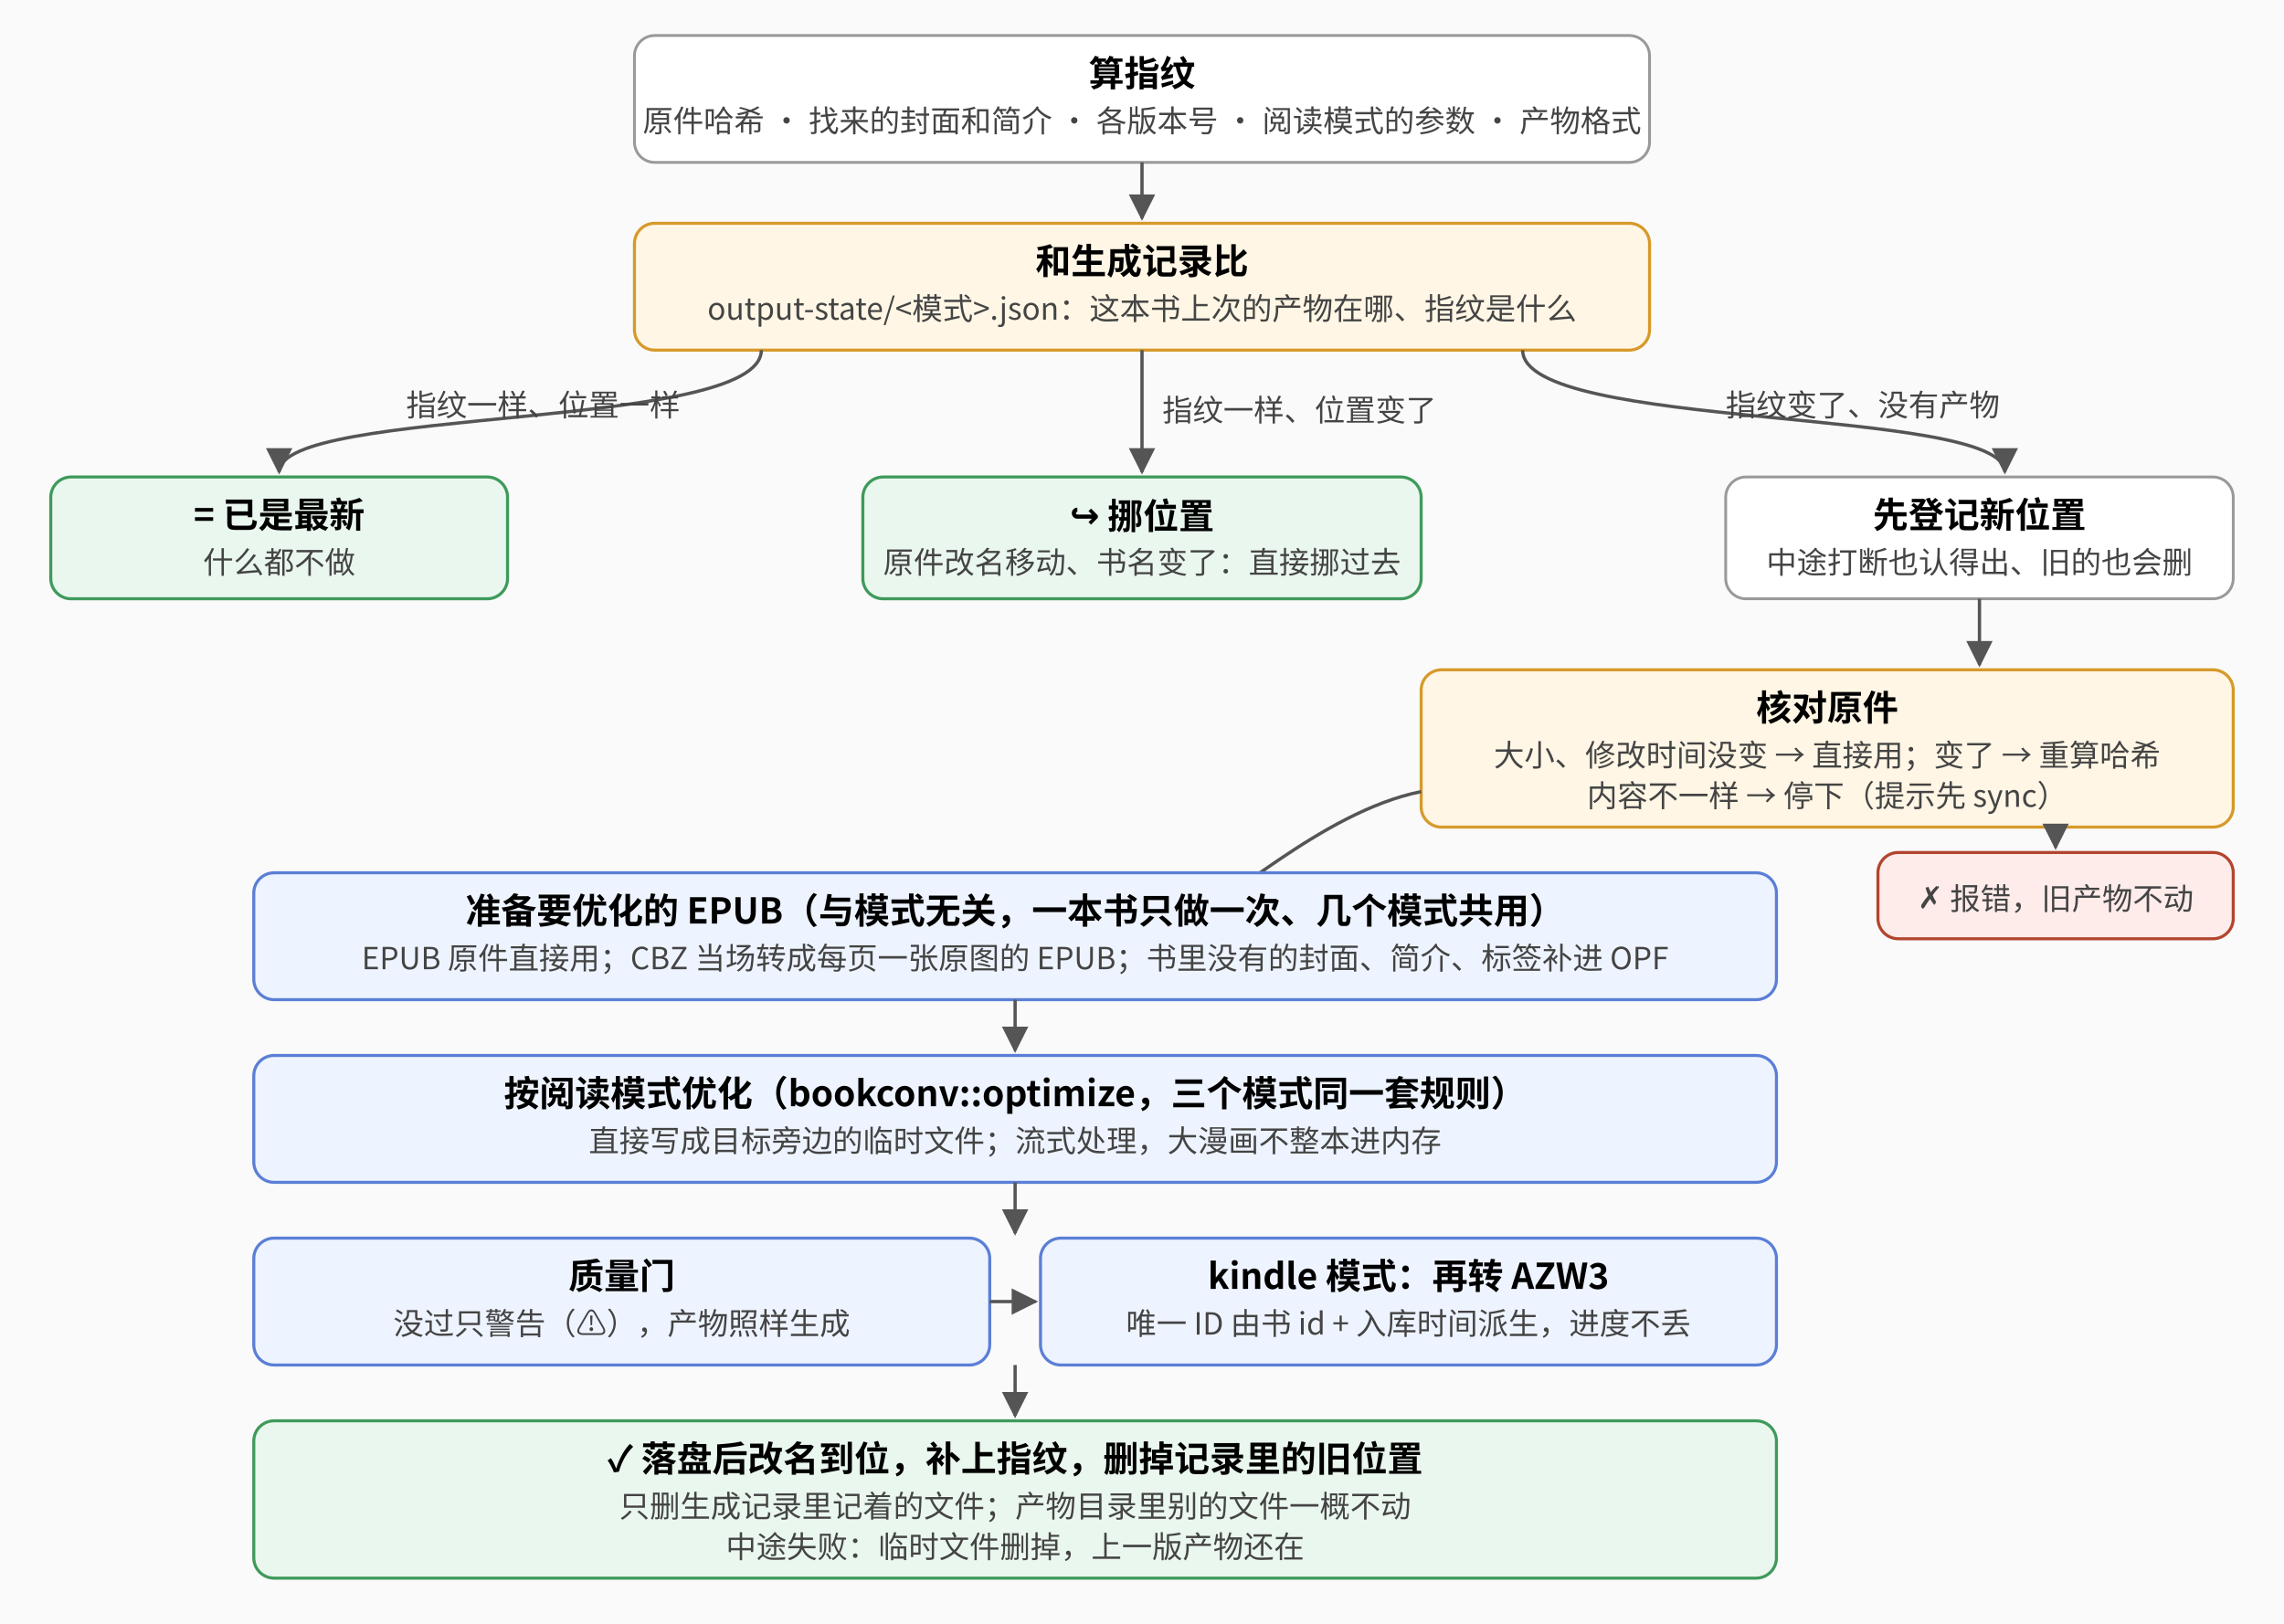
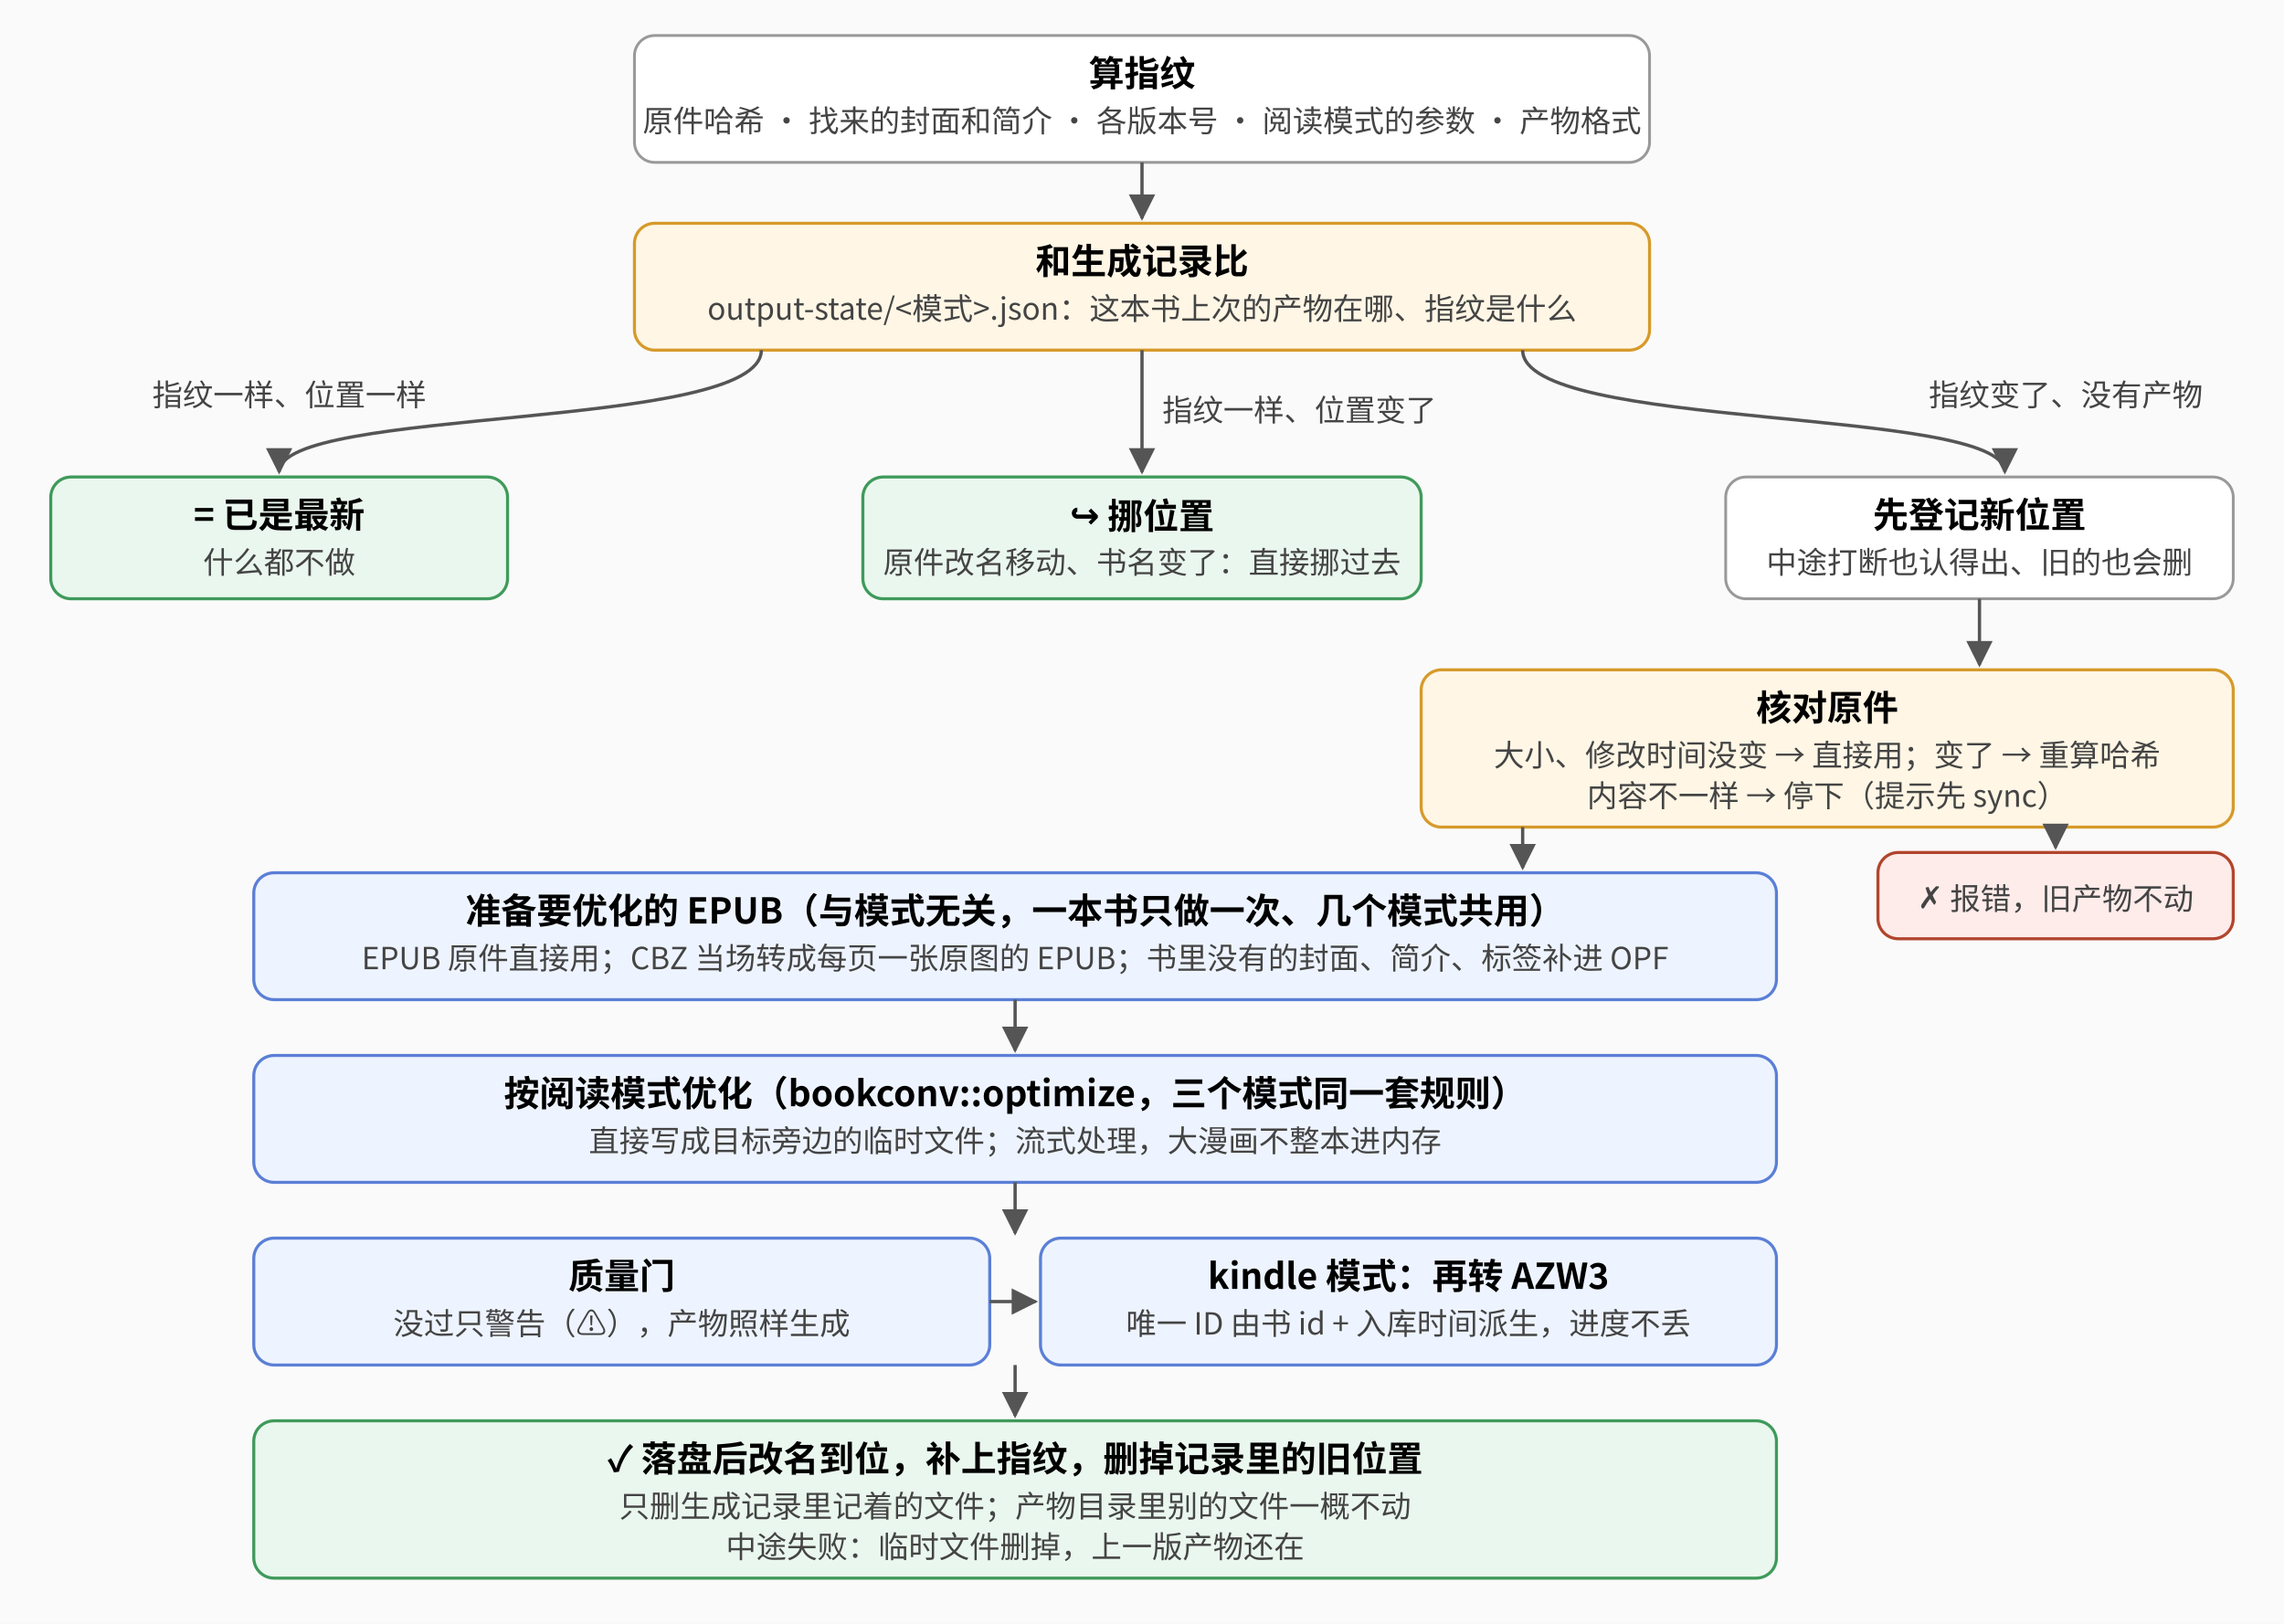
<svg xmlns="http://www.w3.org/2000/svg" viewBox="0 0 900 640" font-family="'Noto Sans CJK SC','PingFang SC','Microsoft YaHei',sans-serif" font-size="13">
  <defs>
    <marker id="a" viewBox="0 0 10 10" refX="9" refY="5" markerWidth="8" markerHeight="8" orient="auto">
      <path d="M0 0L10 5L0 10z" fill="#555" />
    </marker>
    <style>
      .b{fill:#fff;stroke:#999;stroke-width:1.1}
      .q{fill:#fff6e5;stroke:#d69a2b;stroke-width:1.2}
      .w{fill:#eef4ff;stroke:#5b7fd6;stroke-width:1.2}
      .g{fill:#eaf7ee;stroke:#3f9a5b;stroke-width:1.2}
      .e{fill:#fdecea;stroke:#b2452d;stroke-width:1.2}
      .h{font-weight:bold;font-size:14px}
      .s{font-size:12px;fill:#444}
      .l{stroke:#555;stroke-width:1.3;fill:none}
    </style>
  </defs>
  <rect width="900" height="640" fill="#fafafa" />
  <rect class="b" x="250" y="14" width="400" height="50" rx="8" />
  <text x="450" y="34" text-anchor="middle" class="h">算指纹</text>
  <text x="450" y="52" text-anchor="middle" class="s">原件哈希 · 找来的封面和简介 · 各版本号 · 阅读模式的参数 · 产物格式</text>
  <path class="l" d="M450 64 L450 86" marker-end="url(#a)" />
  <rect class="q" x="250" y="88" width="400" height="50" rx="8" />
  <text x="450" y="108" text-anchor="middle" class="h">和生成记录比</text>
  <text x="450" y="126" text-anchor="middle" class="s">output-state/&lt;模式&gt;.json：这本书上次的产物在哪、指纹是什么</text>
  <path class="l" d="M300 138 C300 170 110 160 110 186" marker-end="url(#a)" />
-   <text x="160" y="164" class="s">指纹一样、位置一样</text>
+   <text x="60" y="160" class="s">指纹一样、位置一样</text>
  <rect class="g" x="20" y="188" width="180" height="48" rx="8" />
  <text x="110" y="208" text-anchor="middle" class="h">= 已是最新</text>
  <text x="110" y="226" text-anchor="middle" class="s">什么都不做</text>
  <path class="l" d="M450 138 L450 186" marker-end="url(#a)" />
  <text x="458" y="166" class="s">指纹一样、位置变了</text>
  <rect class="g" x="340" y="188" width="220" height="48" rx="8" />
  <text x="450" y="208" text-anchor="middle" class="h">↪ 挪位置</text>
  <text x="450" y="226" text-anchor="middle" class="s">原件改名移动、书名变了：直接挪过去</text>
  <path class="l" d="M600 138 C600 170 790 160 790 186" marker-end="url(#a)" />
-   <text x="680" y="164" class="s">指纹变了、没有产物</text>
+   <text x="760" y="160" class="s">指纹变了、没有产物</text>
  <rect class="b" x="680" y="188" width="200" height="48" rx="8" />
  <text x="780" y="208" text-anchor="middle" class="h">先登记新位置</text>
  <text x="780" y="226" text-anchor="middle" class="s">中途打断也认得出、旧的也会删</text>
  <path class="l" d="M780 236 L780 262" marker-end="url(#a)" />
  <rect class="q" x="560" y="264" width="320" height="62" rx="8" />
  <text x="720" y="284" text-anchor="middle" class="h">核对原件</text>
  <text x="720" y="302" text-anchor="middle" class="s">大小、修改时间没变 → 直接用；变了 → 重算哈希</text>
  <text x="720" y="318" text-anchor="middle" class="s">内容不一样 → 停下（提示先 sync）</text>
-   <path class="l" d="M560 312 C520 320 480 360 470 360" />
+   <path class="l" d="M600 326 L600 342" marker-end="url(#a)" />
  <rect class="e" x="740" y="336" width="140" height="34" rx="8" />
  <text x="810" y="358" text-anchor="middle" class="s">✗ 报错，旧产物不动</text>
  <path class="l" d="M810 326 L810 334" marker-end="url(#a)" />
  <rect class="w" x="100" y="344" width="600" height="50" rx="8" />
  <text x="400" y="364" text-anchor="middle" class="h">准备要优化的 EPUB（与模式无关，一本书只做一次、几个模式共用）</text>
  <text x="400" y="382" text-anchor="middle" class="s">EPUB 原件直接用；CBZ 当场转成每页一张原图的 EPUB；书里没有的封面、简介、标签补进 OPF</text>
  <path class="l" d="M400 394 L400 414" marker-end="url(#a)" />
  <rect class="w" x="100" y="416" width="600" height="50" rx="8" />
  <text x="400" y="436" text-anchor="middle" class="h">按阅读模式优化（bookconv::optimize，三个模式同一套规则）</text>
  <text x="400" y="454" text-anchor="middle" class="s">直接写成目标旁边的临时文件；流式处理，大漫画不整本进内存</text>
  <path class="l" d="M400 466 L400 486" marker-end="url(#a)" />
  <rect class="w" x="100" y="488" width="290" height="50" rx="8" />
  <text x="245" y="508" text-anchor="middle" class="h">质量门</text>
  <text x="245" y="526" text-anchor="middle" class="s">没过只警告（⚠），产物照样生成</text>
  <path class="l" d="M390 513 L408 513" marker-end="url(#a)" />
  <rect class="w" x="410" y="488" width="290" height="50" rx="8" />
  <text x="555" y="508" text-anchor="middle" class="h">kindle 模式：再转 AZW3</text>
  <text x="555" y="526" text-anchor="middle" class="s">唯一 ID 由书 id + 入库时间派生，进度不丢</text>
  <path class="l" d="M400 538 L400 558" marker-end="url(#a)" />
  <rect class="g" x="100" y="560" width="600" height="62" rx="8" />
  <text x="400" y="580" text-anchor="middle" class="h">✓ 落盘后改名到位，补上指纹，删掉记录里的旧位置</text>
  <text x="400" y="598" text-anchor="middle" class="s">只删生成记录里记着的文件；产物目录里别的文件一概不动</text>
  <text x="400" y="614" text-anchor="middle" class="s">中途失败：临时文件删掉，上一版产物还在</text>
</svg>
